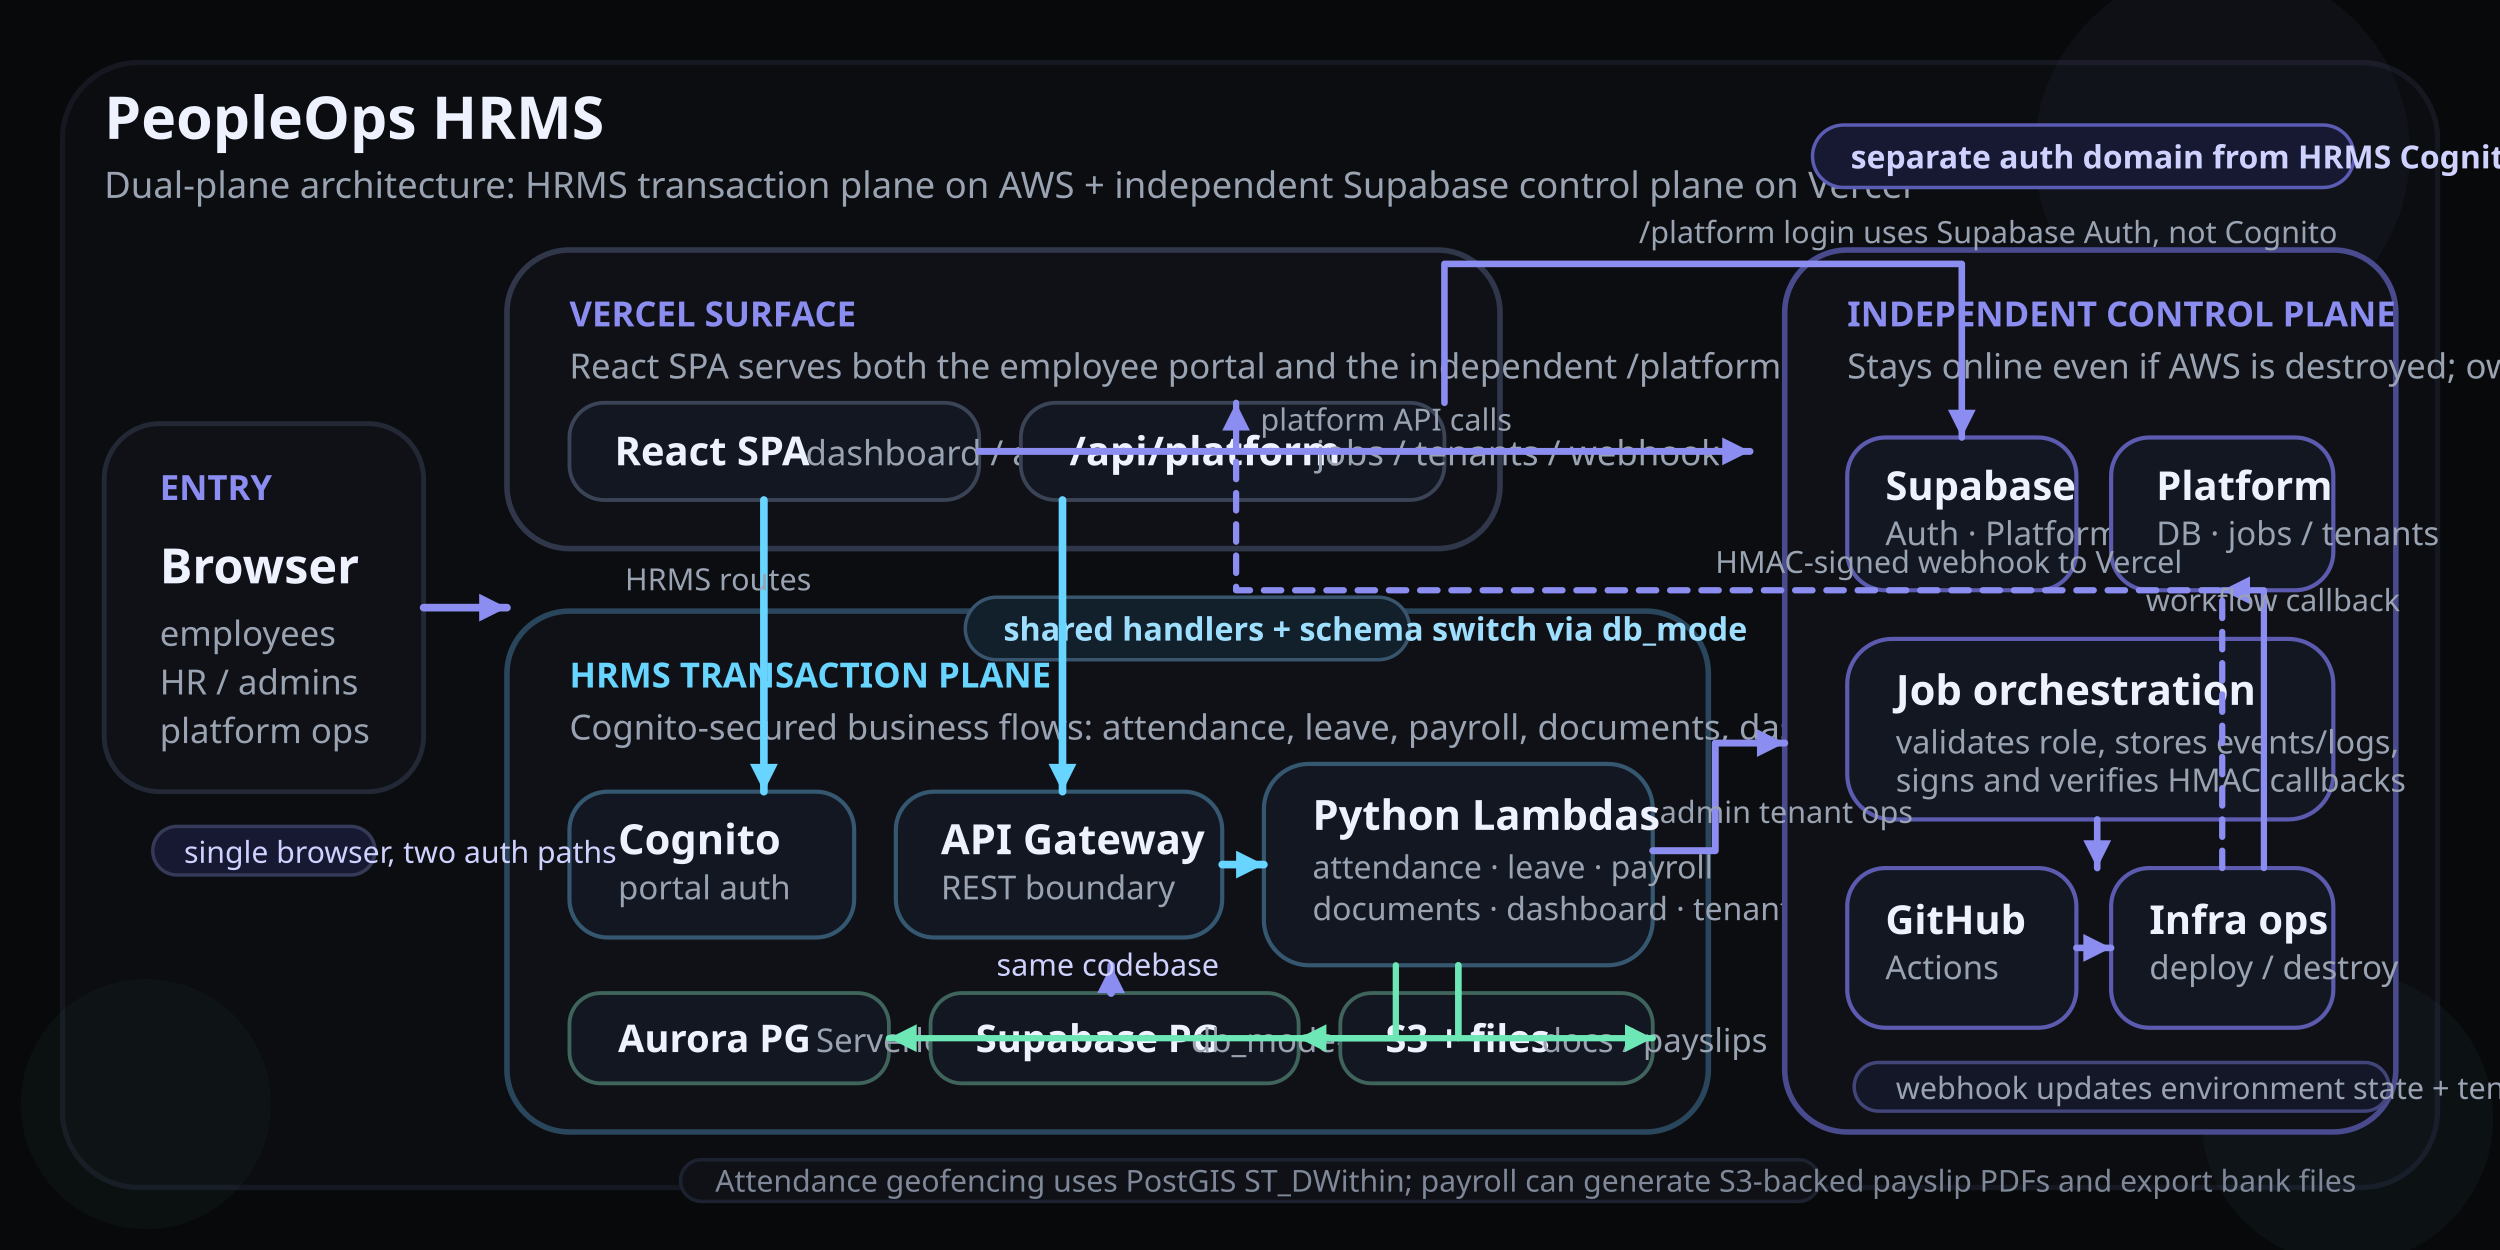
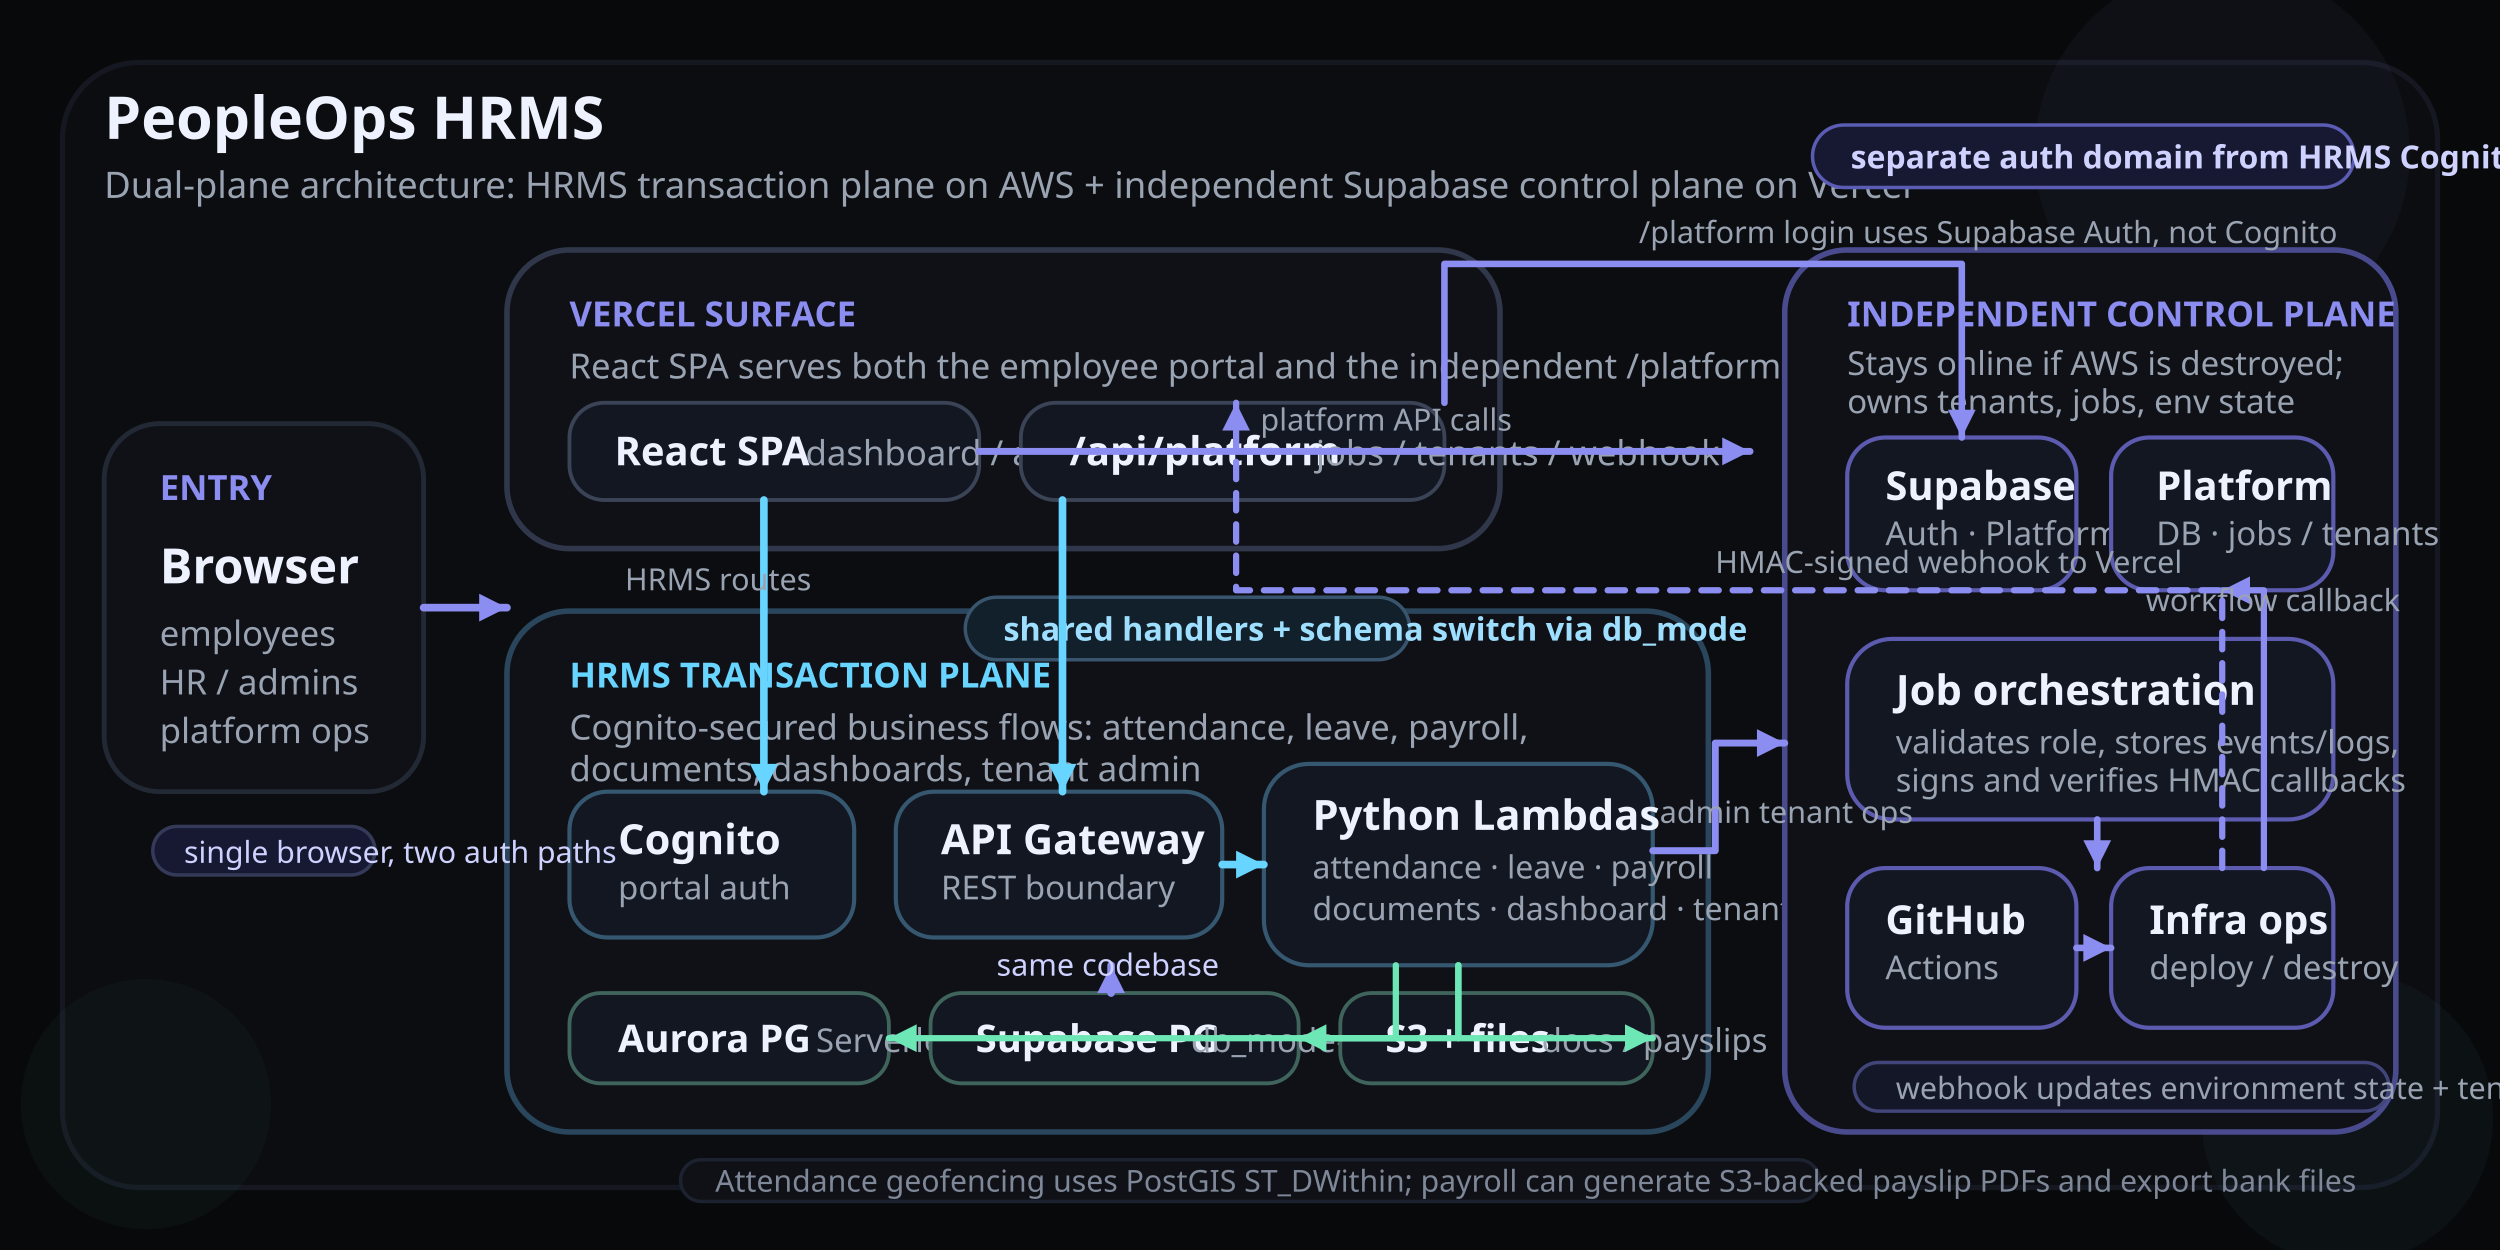
<svg xmlns="http://www.w3.org/2000/svg" viewBox="0 0 720 360">
  <rect x="0" y="0" width="720" height="360" fill="#08090a" />
  <rect x="18" y="18" width="684" height="324" rx="22" fill="#0b0d10" stroke="#151821" stroke-width="1.5" />
  <circle cx="640" cy="44" r="54" fill="#8b8df0" opacity="0.05" />
  <circle cx="676" cy="322" r="42" fill="#67d5ff" opacity="0.04" />
  <circle cx="42" cy="318" r="36" fill="#6ee7b7" opacity="0.035" />
  <text x="30" y="40" fill="#eef2ff" font-family="sans-serif" font-size="17" font-weight="700">PeopleOps HRMS</text>
  <text x="30" y="57" fill="#9aa3b2" font-family="sans-serif" font-size="10.5">Dual-plane architecture: HRMS transaction plane on AWS + independent Supabase control plane on Vercel</text>
  <rect x="30" y="122" width="92" height="106" rx="16" fill="#0f1116" stroke="#222834" stroke-width="1.4" />
  <text x="46" y="144" fill="#8b8df0" font-family="sans-serif" font-size="10" font-weight="700">ENTRY</text>
  <text x="46" y="168" fill="#eef2ff" font-family="sans-serif" font-size="14" font-weight="700">Browser</text>
  <text x="46" y="186" fill="#9aa3b2" font-family="sans-serif" font-size="10">employees</text>
  <text x="46" y="200" fill="#9aa3b2" font-family="sans-serif" font-size="10">HR / admins</text>
  <text x="46" y="214" fill="#9aa3b2" font-family="sans-serif" font-size="10">platform ops</text>
  <rect x="146" y="72" width="286" height="86" rx="18" fill="#0f1116" stroke="#30374a" stroke-width="1.6" />
  <text x="164" y="94" fill="#8b8df0" font-family="sans-serif" font-size="10" font-weight="700">VERCEL SURFACE</text>
  <text x="164" y="109" fill="#9aa3b2" font-family="sans-serif" font-size="10">React SPA serves both the employee portal and the independent /platform console</text>
  <rect x="164" y="116" width="118" height="28" rx="10" fill="#121722" stroke="#3b4356" stroke-width="1.1" />
  <text x="177" y="134" fill="#eef2ff" font-family="sans-serif" font-size="11.5" font-weight="700">React SPA</text>
  <text x="232" y="134" fill="#9aa3b2" font-family="sans-serif" font-size="10">dashboard / admin / payroll</text>
  <rect x="294" y="116" width="122" height="28" rx="10" fill="#121722" stroke="#3b4356" stroke-width="1.1" />
  <text x="308" y="134" fill="#eef2ff" font-family="sans-serif" font-size="11.5" font-weight="700">/api/platform</text>
  <text x="379" y="134" fill="#9aa3b2" font-family="sans-serif" font-size="10">jobs / tenants / webhook</text>
  <rect x="146" y="176" width="346" height="150" rx="18" fill="#0f1116" stroke="#29465c" stroke-width="1.6" />
  <text x="164" y="198" fill="#67d5ff" font-family="sans-serif" font-size="10" font-weight="700">HRMS TRANSACTION PLANE</text>
-   <text x="164" y="213" fill="#9aa3b2" font-family="sans-serif" font-size="10">Cognito-secured business flows: attendance, leave, payroll, documents, dashboards, tenant admin</text>
+   <text x="164" y="213" fill="#9aa3b2" font-family="sans-serif" font-size="10">Cognito-secured business flows: attendance, leave, payroll,</text>
+   <text x="164" y="225" fill="#9aa3b2" font-family="sans-serif" font-size="10">documents, dashboards, tenant admin</text>
  <rect x="164" y="228" width="82" height="42" rx="11" fill="#121722" stroke="#355870" stroke-width="1.2" />
  <text x="178" y="246" fill="#eef2ff" font-family="sans-serif" font-size="12" font-weight="700">Cognito</text>
  <text x="178" y="259" fill="#9aa3b2" font-family="sans-serif" font-size="9.5">portal auth</text>
  <rect x="258" y="228" width="94" height="42" rx="11" fill="#121722" stroke="#355870" stroke-width="1.2" />
  <text x="271" y="246" fill="#eef2ff" font-family="sans-serif" font-size="12" font-weight="700">API Gateway</text>
  <text x="271" y="259" fill="#9aa3b2" font-family="sans-serif" font-size="9.5">REST boundary</text>
  <rect x="364" y="220" width="112" height="58" rx="13" fill="#121722" stroke="#355870" stroke-width="1.2" />
  <text x="378" y="239" fill="#eef2ff" font-family="sans-serif" font-size="12" font-weight="700">Python Lambdas</text>
  <text x="378" y="253" fill="#9aa3b2" font-family="sans-serif" font-size="9.2">attendance · leave · payroll</text>
  <text x="378" y="265" fill="#9aa3b2" font-family="sans-serif" font-size="9.2">documents · dashboard · tenants</text>
  <rect x="164" y="286" width="92" height="26" rx="9" fill="#121722" stroke="#3f645c" stroke-width="1.1" />
  <text x="178" y="303" fill="#eef2ff" font-family="sans-serif" font-size="11" font-weight="700">Aurora PG</text>
  <text x="235" y="303" fill="#9aa3b2" font-family="sans-serif" font-size="9.5">Serverless v2</text>
  <rect x="268" y="286" width="106" height="26" rx="9" fill="#121722" stroke="#3f645c" stroke-width="1.1" />
  <text x="281" y="303" fill="#eef2ff" font-family="sans-serif" font-size="11" font-weight="700">Supabase PG</text>
  <text x="343" y="303" fill="#9aa3b2" font-family="sans-serif" font-size="9.5">db_mode=supabase</text>
  <rect x="386" y="286" width="90" height="26" rx="9" fill="#121722" stroke="#3f645c" stroke-width="1.1" />
  <text x="399" y="303" fill="#eef2ff" font-family="sans-serif" font-size="11" font-weight="700">S3 + files</text>
  <text x="444" y="303" fill="#9aa3b2" font-family="sans-serif" font-size="9.5">docs / payslips</text>
  <rect x="278" y="172" width="128" height="18" rx="9" fill="#12202b" stroke="#39556e" stroke-width="1" />
  <text x="289" y="184.5" fill="#9edfff" font-family="sans-serif" font-size="9.3" font-weight="700">shared handlers + schema switch via db_mode</text>
  <rect x="514" y="72" width="176" height="254" rx="18" fill="#0f1116" stroke="#494b8e" stroke-width="1.6" />
  <text x="532" y="94" fill="#8b8df0" font-family="sans-serif" font-size="10" font-weight="700">INDEPENDENT CONTROL PLANE</text>
-   <text x="532" y="109" fill="#9aa3b2" font-family="sans-serif" font-size="10">Stays online even if AWS is destroyed; owns tenant lifecycle, jobs, and environment state</text>
+   <text x="532" y="108" fill="#9aa3b2" font-family="sans-serif" font-size="9.5">Stays online if AWS is destroyed;</text>
+   <text x="532" y="119" fill="#9aa3b2" font-family="sans-serif" font-size="9.5">owns tenants, jobs, env state</text>
  <rect x="532" y="126" width="66" height="44" rx="11" fill="#121722" stroke="#5c5bb0" stroke-width="1.2" />
  <text x="543" y="144" fill="#eef2ff" font-family="sans-serif" font-size="11.5" font-weight="700">Supabase</text>
  <text x="543" y="157" fill="#9aa3b2" font-family="sans-serif" font-size="9.5">Auth · PlatformOwner</text>
  <rect x="608" y="126" width="64" height="44" rx="11" fill="#121722" stroke="#5c5bb0" stroke-width="1.2" />
  <text x="621" y="144" fill="#eef2ff" font-family="sans-serif" font-size="11.5" font-weight="700">Platform</text>
  <text x="621" y="157" fill="#9aa3b2" font-family="sans-serif" font-size="9.5">DB · jobs / tenants</text>
  <rect x="532" y="184" width="140" height="52" rx="13" fill="#121722" stroke="#5c5bb0" stroke-width="1.2" />
  <text x="546" y="203" fill="#eef2ff" font-family="sans-serif" font-size="12" font-weight="700">Job orchestration</text>
  <text x="546" y="217" fill="#9aa3b2" font-family="sans-serif" font-size="9.3">validates role, stores events/logs,</text>
  <text x="546" y="228" fill="#9aa3b2" font-family="sans-serif" font-size="9.3">signs and verifies HMAC callbacks</text>
  <rect x="532" y="250" width="66" height="46" rx="11" fill="#121722" stroke="#5c5bb0" stroke-width="1.2" />
  <text x="543" y="269" fill="#eef2ff" font-family="sans-serif" font-size="11.5" font-weight="700">GitHub</text>
  <text x="543" y="282" fill="#9aa3b2" font-family="sans-serif" font-size="9.5">Actions</text>
  <rect x="608" y="250" width="64" height="46" rx="11" fill="#121722" stroke="#5c5bb0" stroke-width="1.2" />
  <text x="619" y="269" fill="#eef2ff" font-family="sans-serif" font-size="11.5" font-weight="700">Infra ops</text>
  <text x="619" y="282" fill="#9aa3b2" font-family="sans-serif" font-size="9.5">deploy / destroy</text>
  <rect x="522" y="36" width="156" height="18" rx="9" fill="#171933" stroke="#5b5cb4" stroke-width="1" />
  <text x="533" y="48.5" fill="#cfd2ff" font-family="sans-serif" font-size="9.2" font-weight="700">separate auth domain from HRMS Cognito</text>
  <rect x="534" y="306" width="154" height="14" rx="7" fill="#141727" stroke="#424579" stroke-width="1" />
  <text x="546" y="316.5" fill="#9aa3b2" font-family="sans-serif" font-size="8.8">webhook updates environment state + tenant status after workflow completion</text>
  <rect x="196" y="334" width="328" height="12" rx="6" fill="#0f1116" stroke="#1d2230" stroke-width="1" />
  <text x="206" y="343.2" fill="#7f8898" font-family="sans-serif" font-size="8.7">Attendance geofencing uses PostGIS ST_DWithin; payroll can generate S3-backed payslip PDFs and export bank files</text>
  <path d="M122 175 L146 175" fill="none" stroke="#8b8df0" stroke-width="2.2" stroke-linecap="round" />
  <polygon points="146,175 138,171 138,179" fill="#8b8df0" />
  <path d="M282 130 L504 130" fill="none" stroke="#8b8df0" stroke-width="2" stroke-linecap="round" />
  <polygon points="504,130 496,126 496,134" fill="#8b8df0" />
  <text x="363" y="124" fill="#9aa3b2" font-family="sans-serif" font-size="8.8">platform API calls</text>
  <path d="M220 144 L220 228" fill="none" stroke="#67d5ff" stroke-width="2.2" stroke-linecap="round" />
  <polygon points="220,228 216,220 224,220" fill="#67d5ff" />
  <text x="180" y="170" fill="#9aa3b2" font-family="sans-serif" font-size="8.8">HRMS routes</text>
  <path d="M306 144 L306 228" fill="none" stroke="#67d5ff" stroke-width="2.2" stroke-linecap="round" />
  <polygon points="306,228 302,220 310,220" fill="#67d5ff" />
  <path d="M352 249 L364 249" fill="none" stroke="#67d5ff" stroke-width="2.2" stroke-linecap="round" />
  <polygon points="364,249 356,245 356,253" fill="#67d5ff" />
  <path d="M476 245 L494 245 L494 214 L514 214" fill="none" stroke="#8b8df0" stroke-width="2" stroke-linecap="round" stroke-linejoin="round" />
  <polygon points="514,214 506,210 506,218" fill="#8b8df0" />
  <text x="478" y="237" fill="#9aa3b2" font-family="sans-serif" font-size="8.8">admin tenant ops</text>
  <path d="M420 278 L420 299 L374 299" fill="none" stroke="#6ee7b7" stroke-width="1.8" stroke-linecap="round" stroke-linejoin="round" />
  <polygon points="374,299 382,295 382,303" fill="#6ee7b7" />
  <path d="M420 278 L420 299 L476 299" fill="none" stroke="#6ee7b7" stroke-width="1.8" stroke-linecap="round" stroke-linejoin="round" />
  <polygon points="476,299 468,295 468,303" fill="#6ee7b7" />
  <path d="M402 278 L402 299 L256 299" fill="none" stroke="#6ee7b7" stroke-width="1.8" stroke-linecap="round" stroke-linejoin="round" />
  <polygon points="256,299 264,295 264,303" fill="#6ee7b7" />
  <path d="M320 286 L320 278" fill="none" stroke="#8b8df0" stroke-width="2.2" stroke-linecap="round" />
  <polygon points="320,278 316,286 324,286" fill="#8b8df0" />
  <text x="287" y="281" fill="#cfd2ff" font-family="sans-serif" font-size="8.8">same codebase</text>
  <path d="M416 116 L416 76 L565 76 L565 126" fill="none" stroke="#8b8df0" stroke-width="1.9" stroke-linecap="round" stroke-linejoin="round" />
  <polygon points="565,126 561,118 569,118" fill="#8b8df0" />
  <text x="472" y="70" fill="#9aa3b2" font-family="sans-serif" font-size="8.8">/platform login uses Supabase Auth, not Cognito</text>
  <path d="M604 236 L604 250" fill="none" stroke="#8b8df0" stroke-width="1.9" stroke-linecap="round" />
  <polygon points="604,250 600,242 608,242" fill="#8b8df0" />
  <path d="M598 273 L608 273" fill="none" stroke="#8b8df0" stroke-width="1.9" stroke-linecap="round" />
  <polygon points="608,273 600,269 600,277" fill="#8b8df0" />
  <path d="M652 250 L652 170 L640 170" fill="none" stroke="#8b8df0" stroke-width="1.8" stroke-linecap="round" stroke-linejoin="round" />
  <polygon points="640,170 648,166 648,174" fill="#8b8df0" />
  <text x="618" y="176" fill="#9aa3b2" font-family="sans-serif" font-size="8.8">workflow callback</text>
  <path d="M640 250 L640 170 L356 170 L356 116" fill="none" stroke="#8b8df0" stroke-width="1.8" stroke-dasharray="5 4" stroke-linecap="round" stroke-linejoin="round" />
  <polygon points="356,116 352,124 360,124" fill="#8b8df0" />
  <text x="494" y="165" fill="#9aa3b2" font-family="sans-serif" font-size="8.8">HMAC-signed webhook to Vercel</text>
  <rect x="44" y="238" width="64" height="14" rx="7" fill="#171933" stroke="#353a58" stroke-width="1" />
  <text x="53" y="248.5" fill="#cfd2ff" font-family="sans-serif" font-size="8.7">single browser, two auth paths</text>
</svg>
